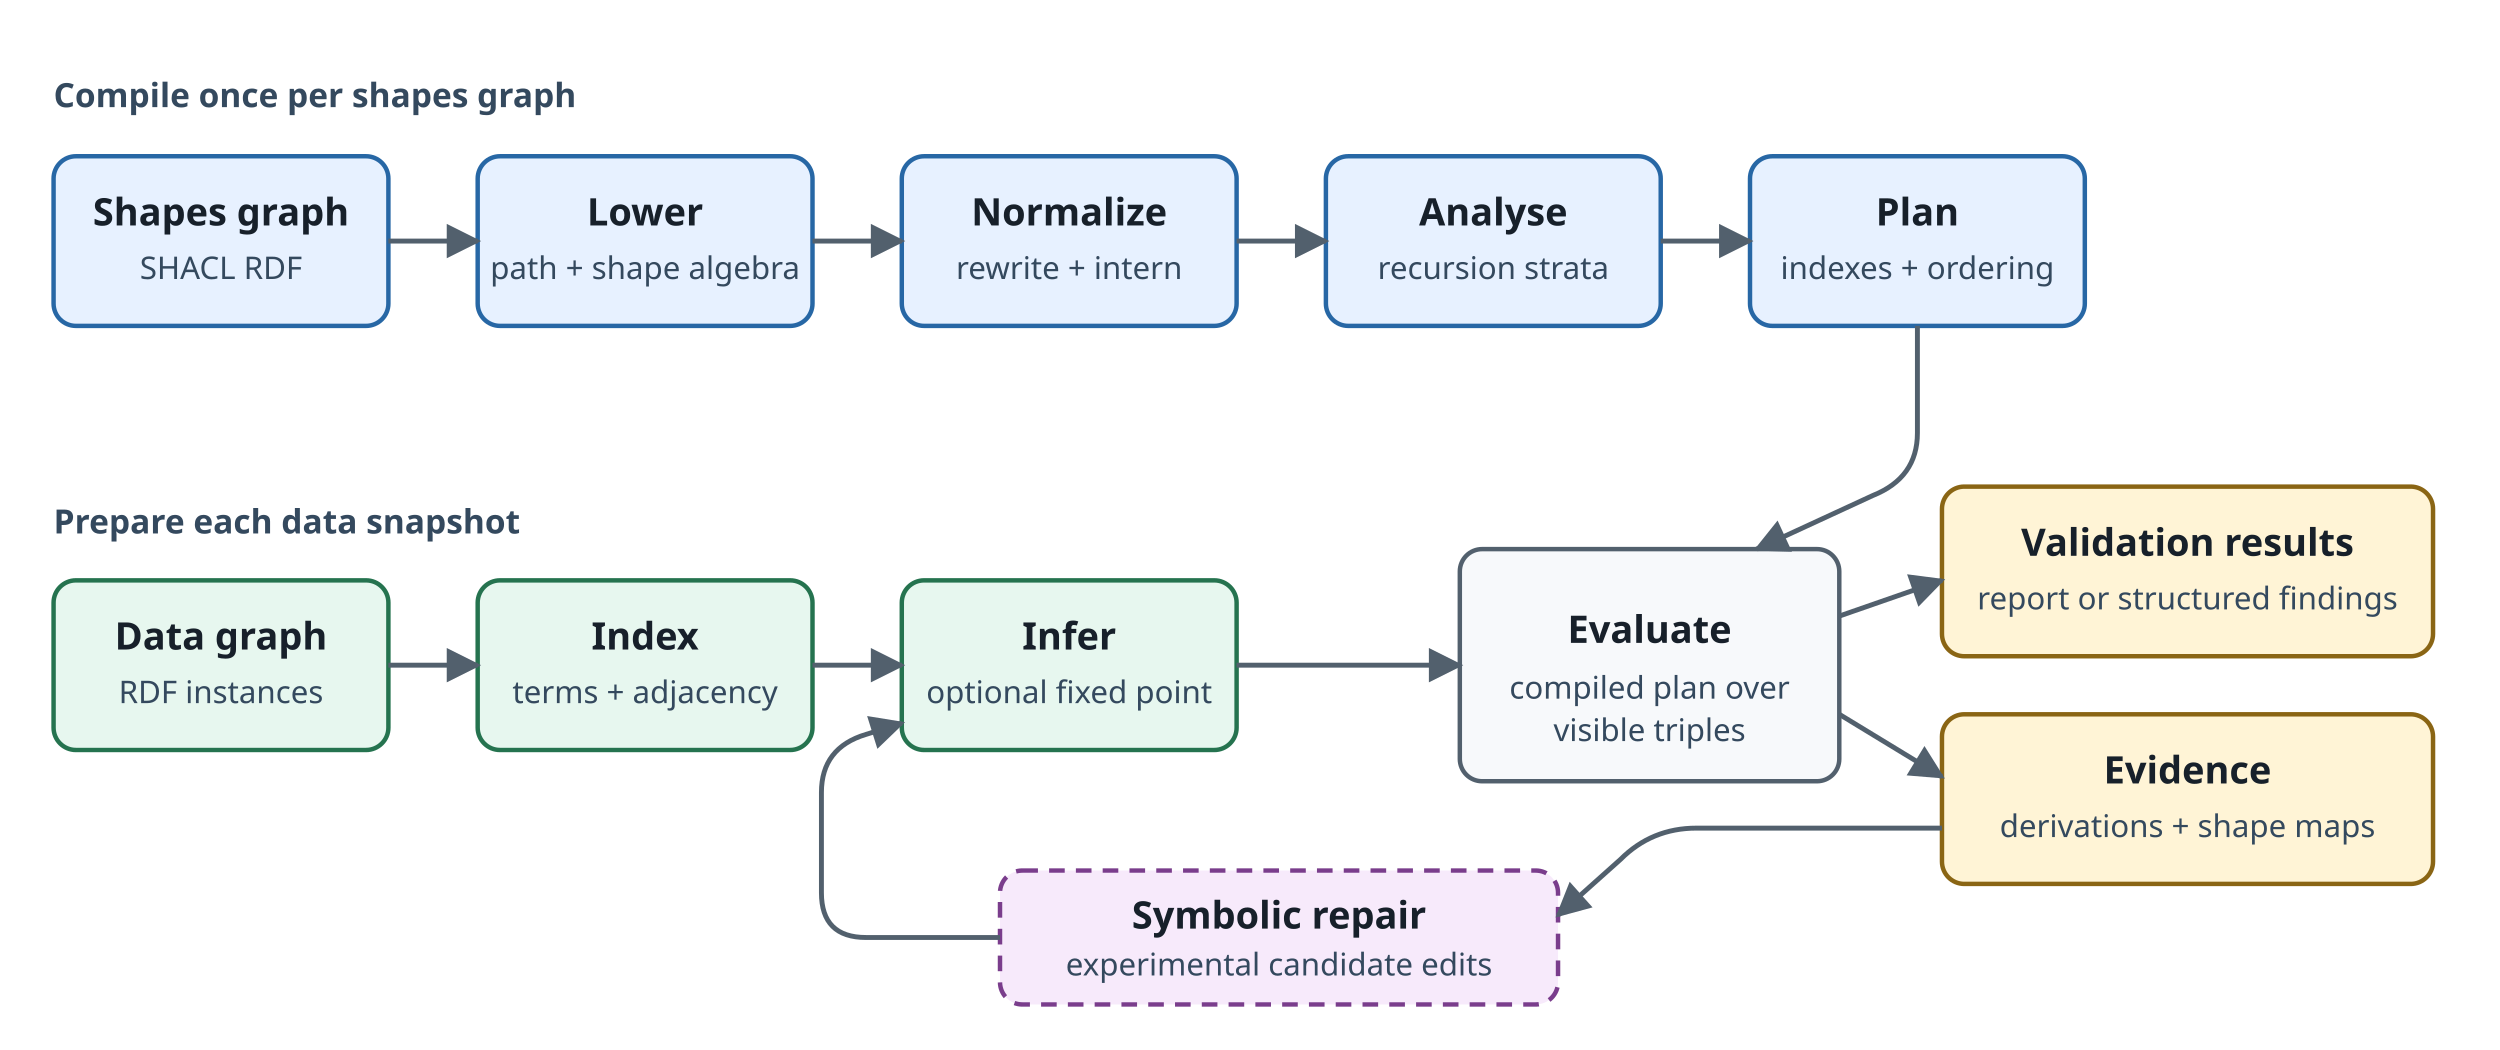
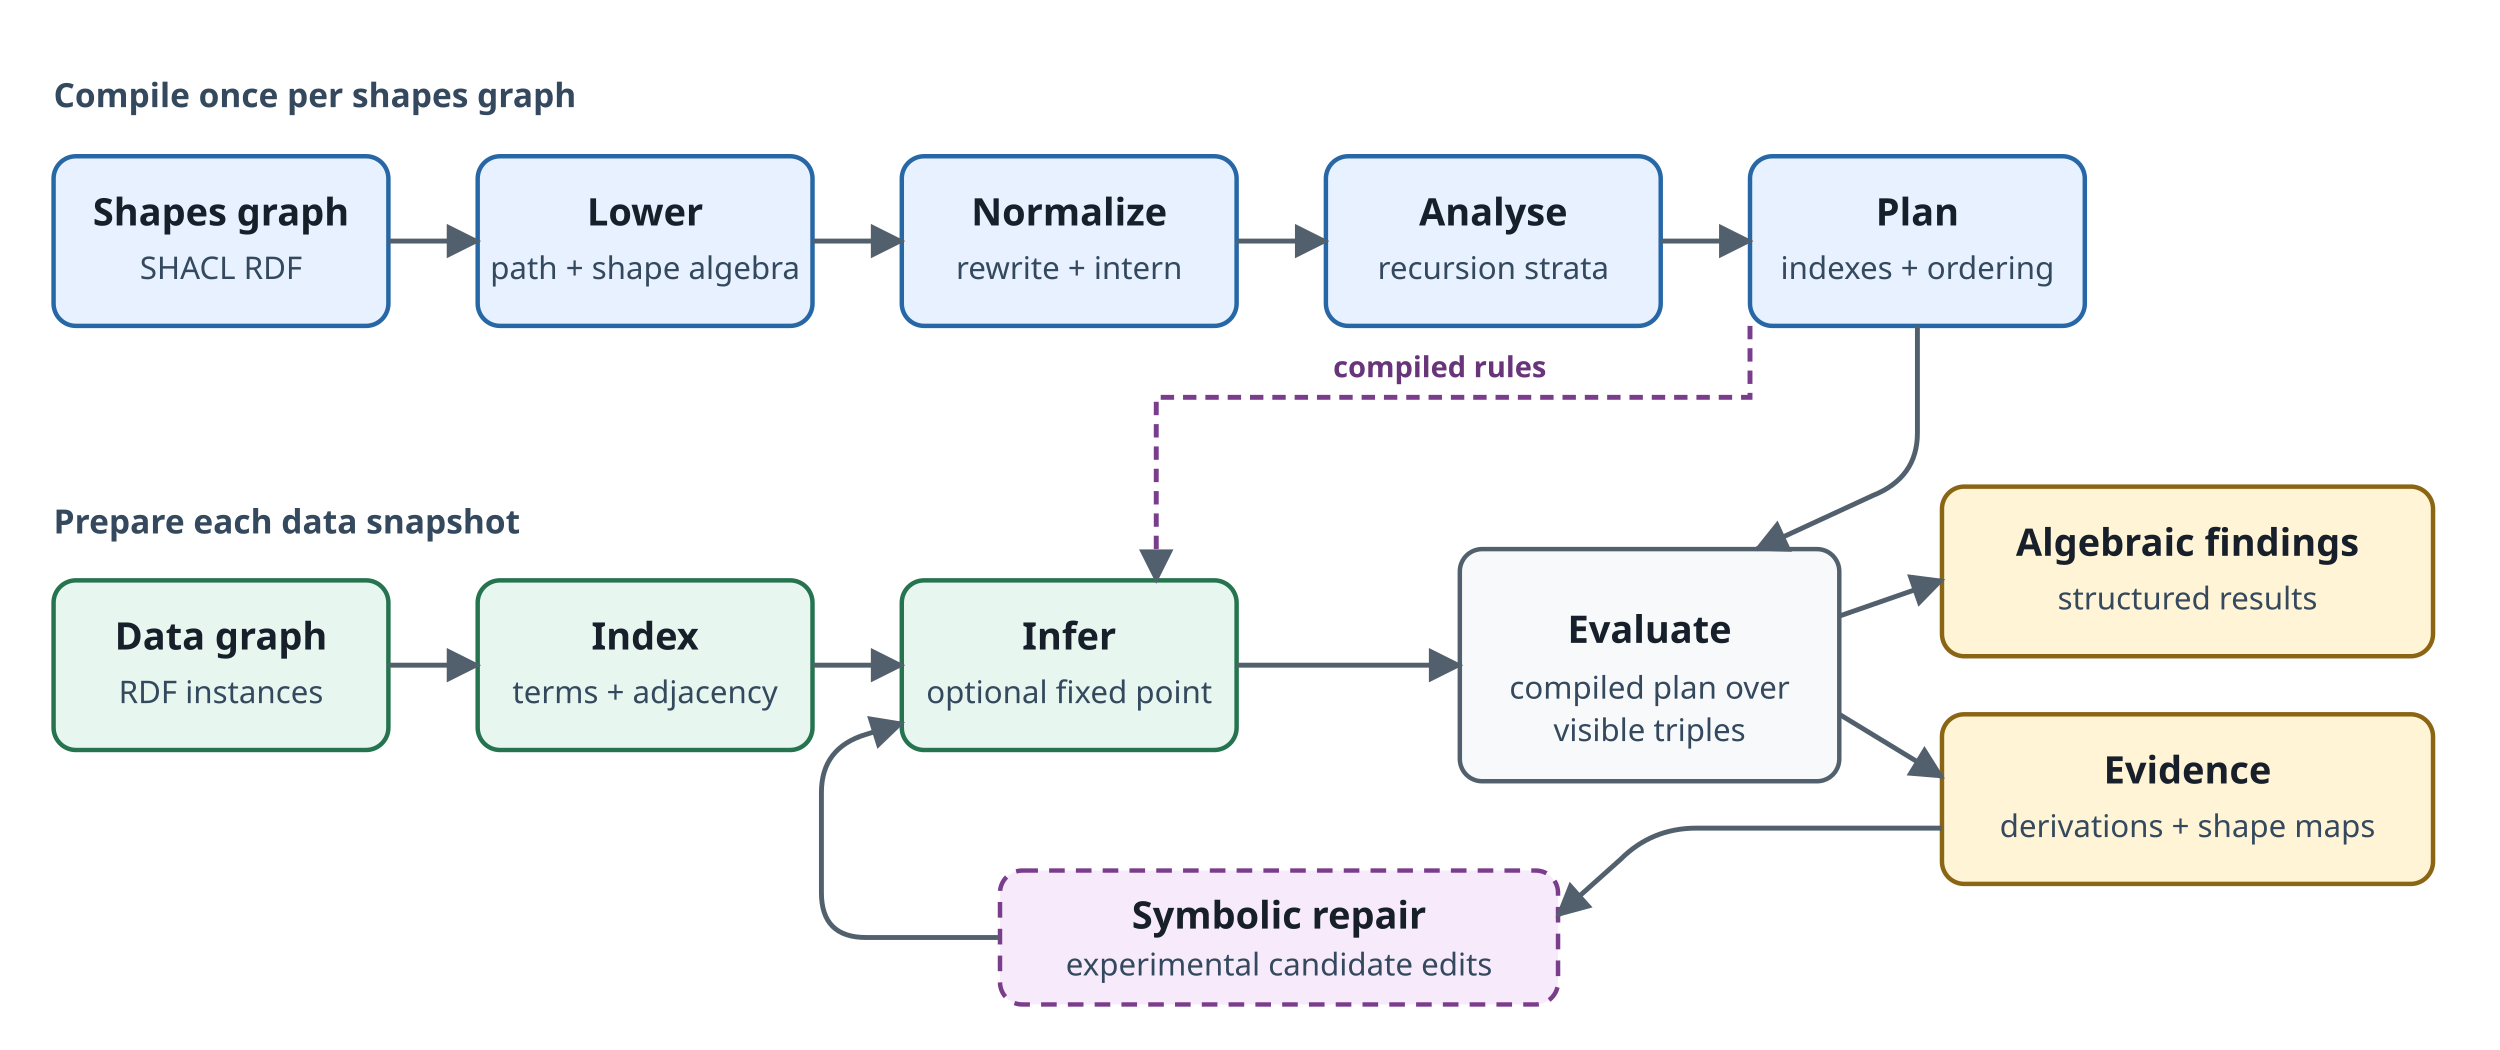
<svg xmlns="http://www.w3.org/2000/svg" viewBox="0 0 1120 470" role="img" aria-labelledby="title desc">
  <defs>
    <marker id="arrow" viewBox="0 0 10 10" refX="9" refY="5" markerWidth="7" markerHeight="7" orient="auto-start-reverse">
      <path d="M 0 0 L 10 5 L 0 10 z" fill="#52606d" />
    </marker>
    <style>
      .box { fill: #f7f9fb; stroke: #52606d; stroke-width: 2; }
      .compile-box { fill: #e7f1ff; stroke: #2767a5; stroke-width: 2; }
      .data-box { fill: #e7f7ef; stroke: #25734f; stroke-width: 2; }
      .output-box { fill: #fff4d6; stroke: #8a6514; stroke-width: 2; }
      .experimental-box { fill: #f7eafb; stroke: #7a3d8c; stroke-width: 2; stroke-dasharray: 7 5; }
      .label { fill: #17202a; font-family: sans-serif; font-size: 17px; font-weight: 600; text-anchor: middle; }
      .small { fill: #34495e; font-family: sans-serif; font-size: 14px; text-anchor: middle; }
      .lane { fill: #34495e; font-family: sans-serif; font-size: 15px; font-weight: 600; }
      .arrow { fill: none; stroke: #52606d; stroke-width: 2.2; marker-end: url(#arrow); }
+       .rule-arrow { fill: none; stroke: #7a3d8c; stroke-width: 2.2; stroke-dasharray: 6 4; marker-end: url(#arrow); }
+       .rule-label { fill: #68347a; font-family: sans-serif; font-size: 13px; font-weight: 600; text-anchor: middle; }
    </style>
  </defs>
  <text class="lane" x="24" y="48">Compile once per shapes graph</text>
  <rect class="compile-box" x="24" y="70" width="150" height="76" rx="10" />
  <text class="label" x="99" y="101">Shapes graph</text>
  <text class="small" x="99" y="125">SHACL RDF</text>
  <rect class="compile-box" x="214" y="70" width="150" height="76" rx="10" />
  <text class="label" x="289" y="101">Lower</text>
  <text class="small" x="289" y="125">path + shape algebra</text>
  <rect class="compile-box" x="404" y="70" width="150" height="76" rx="10" />
  <text class="label" x="479" y="101">Normalize</text>
  <text class="small" x="479" y="125">rewrite + intern</text>
  <rect class="compile-box" x="594" y="70" width="150" height="76" rx="10" />
  <text class="label" x="669" y="101">Analyse</text>
  <text class="small" x="669" y="125">recursion strata</text>
  <rect class="compile-box" x="784" y="70" width="150" height="76" rx="10" />
  <text class="label" x="859" y="101">Plan</text>
  <text class="small" x="859" y="125">indexes + ordering</text>
  <path class="arrow" d="M174 108 H214" />
  <path class="arrow" d="M364 108 H404" />
  <path class="arrow" d="M554 108 H594" />
  <path class="arrow" d="M744 108 H784" />
  <text class="lane" x="24" y="239">Prepare each data snapshot</text>
  <rect class="data-box" x="24" y="260" width="150" height="76" rx="10" />
  <text class="label" x="99" y="291">Data graph</text>
  <text class="small" x="99" y="315">RDF instances</text>
  <rect class="data-box" x="214" y="260" width="150" height="76" rx="10" />
  <text class="label" x="289" y="291">Index</text>
  <text class="small" x="289" y="315">terms + adjacency</text>
  <rect class="data-box" x="404" y="260" width="150" height="76" rx="10" />
  <text class="label" x="479" y="291">Infer</text>
  <text class="small" x="479" y="315">optional fixed point</text>
  <path class="arrow" d="M174 298 H214" />
  <path class="arrow" d="M364 298 H404" />
  <rect class="box" x="654" y="246" width="170" height="104" rx="10" />
  <text class="label" x="739" y="288">Evaluate</text>
  <text class="small" x="739" y="313">compiled plan over</text>
  <text class="small" x="739" y="332">visible triples</text>
  <path class="arrow" d="M554 298 H654" />
  <path class="arrow" d="M859 146 V194 Q859 214 839 222 L787 246" />
+   <path class="rule-arrow" d="M784 146 V178 H518 V260" />
+   <text class="rule-label" x="645" y="169">compiled rules</text>
  <rect class="output-box" x="870" y="218" width="220" height="76" rx="10" />
-   <text class="label" x="980" y="249">Validation results</text>
-   <text class="small" x="980" y="273">report or structured findings</text>
+   <text class="label" x="980" y="249">Algebraic findings</text>
+   <text class="small" x="980" y="273">structured results</text>
  <rect class="output-box" x="870" y="320" width="220" height="76" rx="10" />
  <text class="label" x="980" y="351">Evidence</text>
  <text class="small" x="980" y="375">derivations + shape maps</text>
  <path class="arrow" d="M824 276 L870 260" />
  <path class="arrow" d="M824 320 L870 348" />
  <rect class="experimental-box" x="448" y="390" width="250" height="60" rx="10" />
  <text class="label" x="573" y="416">Symbolic repair</text>
  <text class="small" x="573" y="437">experimental candidate edits</text>
  <path class="arrow" d="M870 371 H760 Q740 371 726 385 L698 410" />
  <path class="arrow" d="M448 420 H388 Q368 420 368 400 V355 Q368 335 388 329 L404 324" />
</svg>
